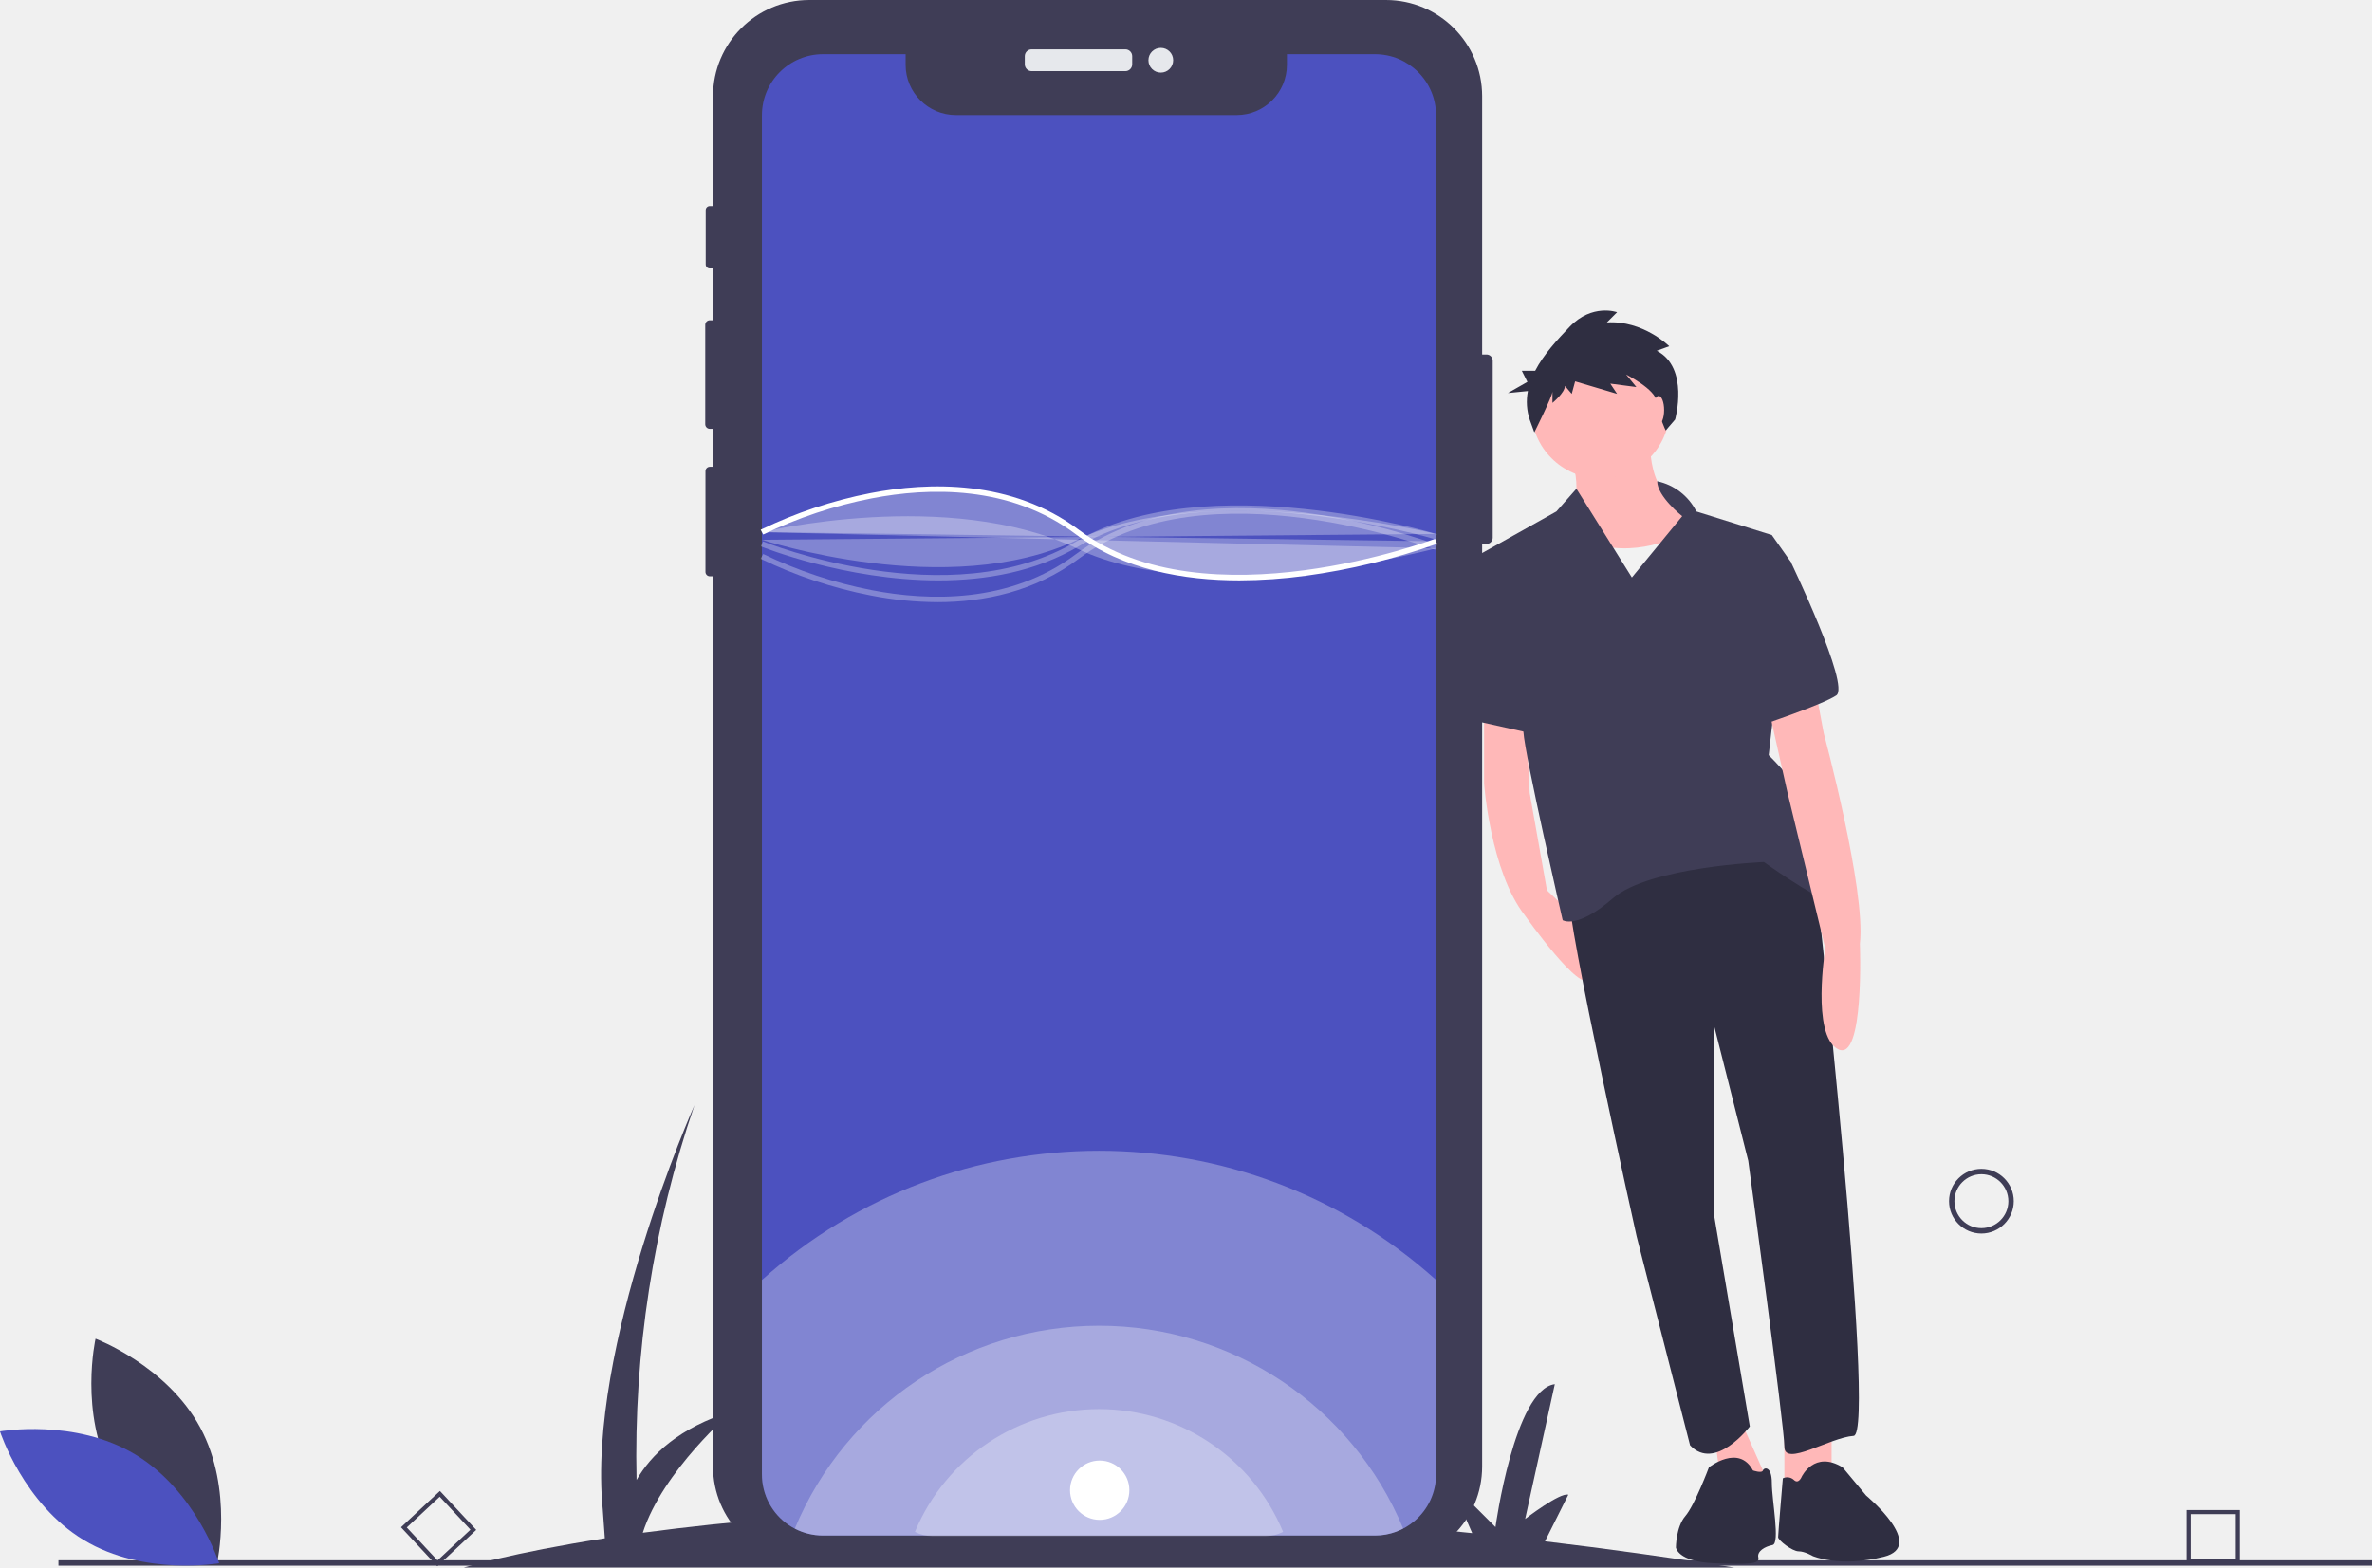
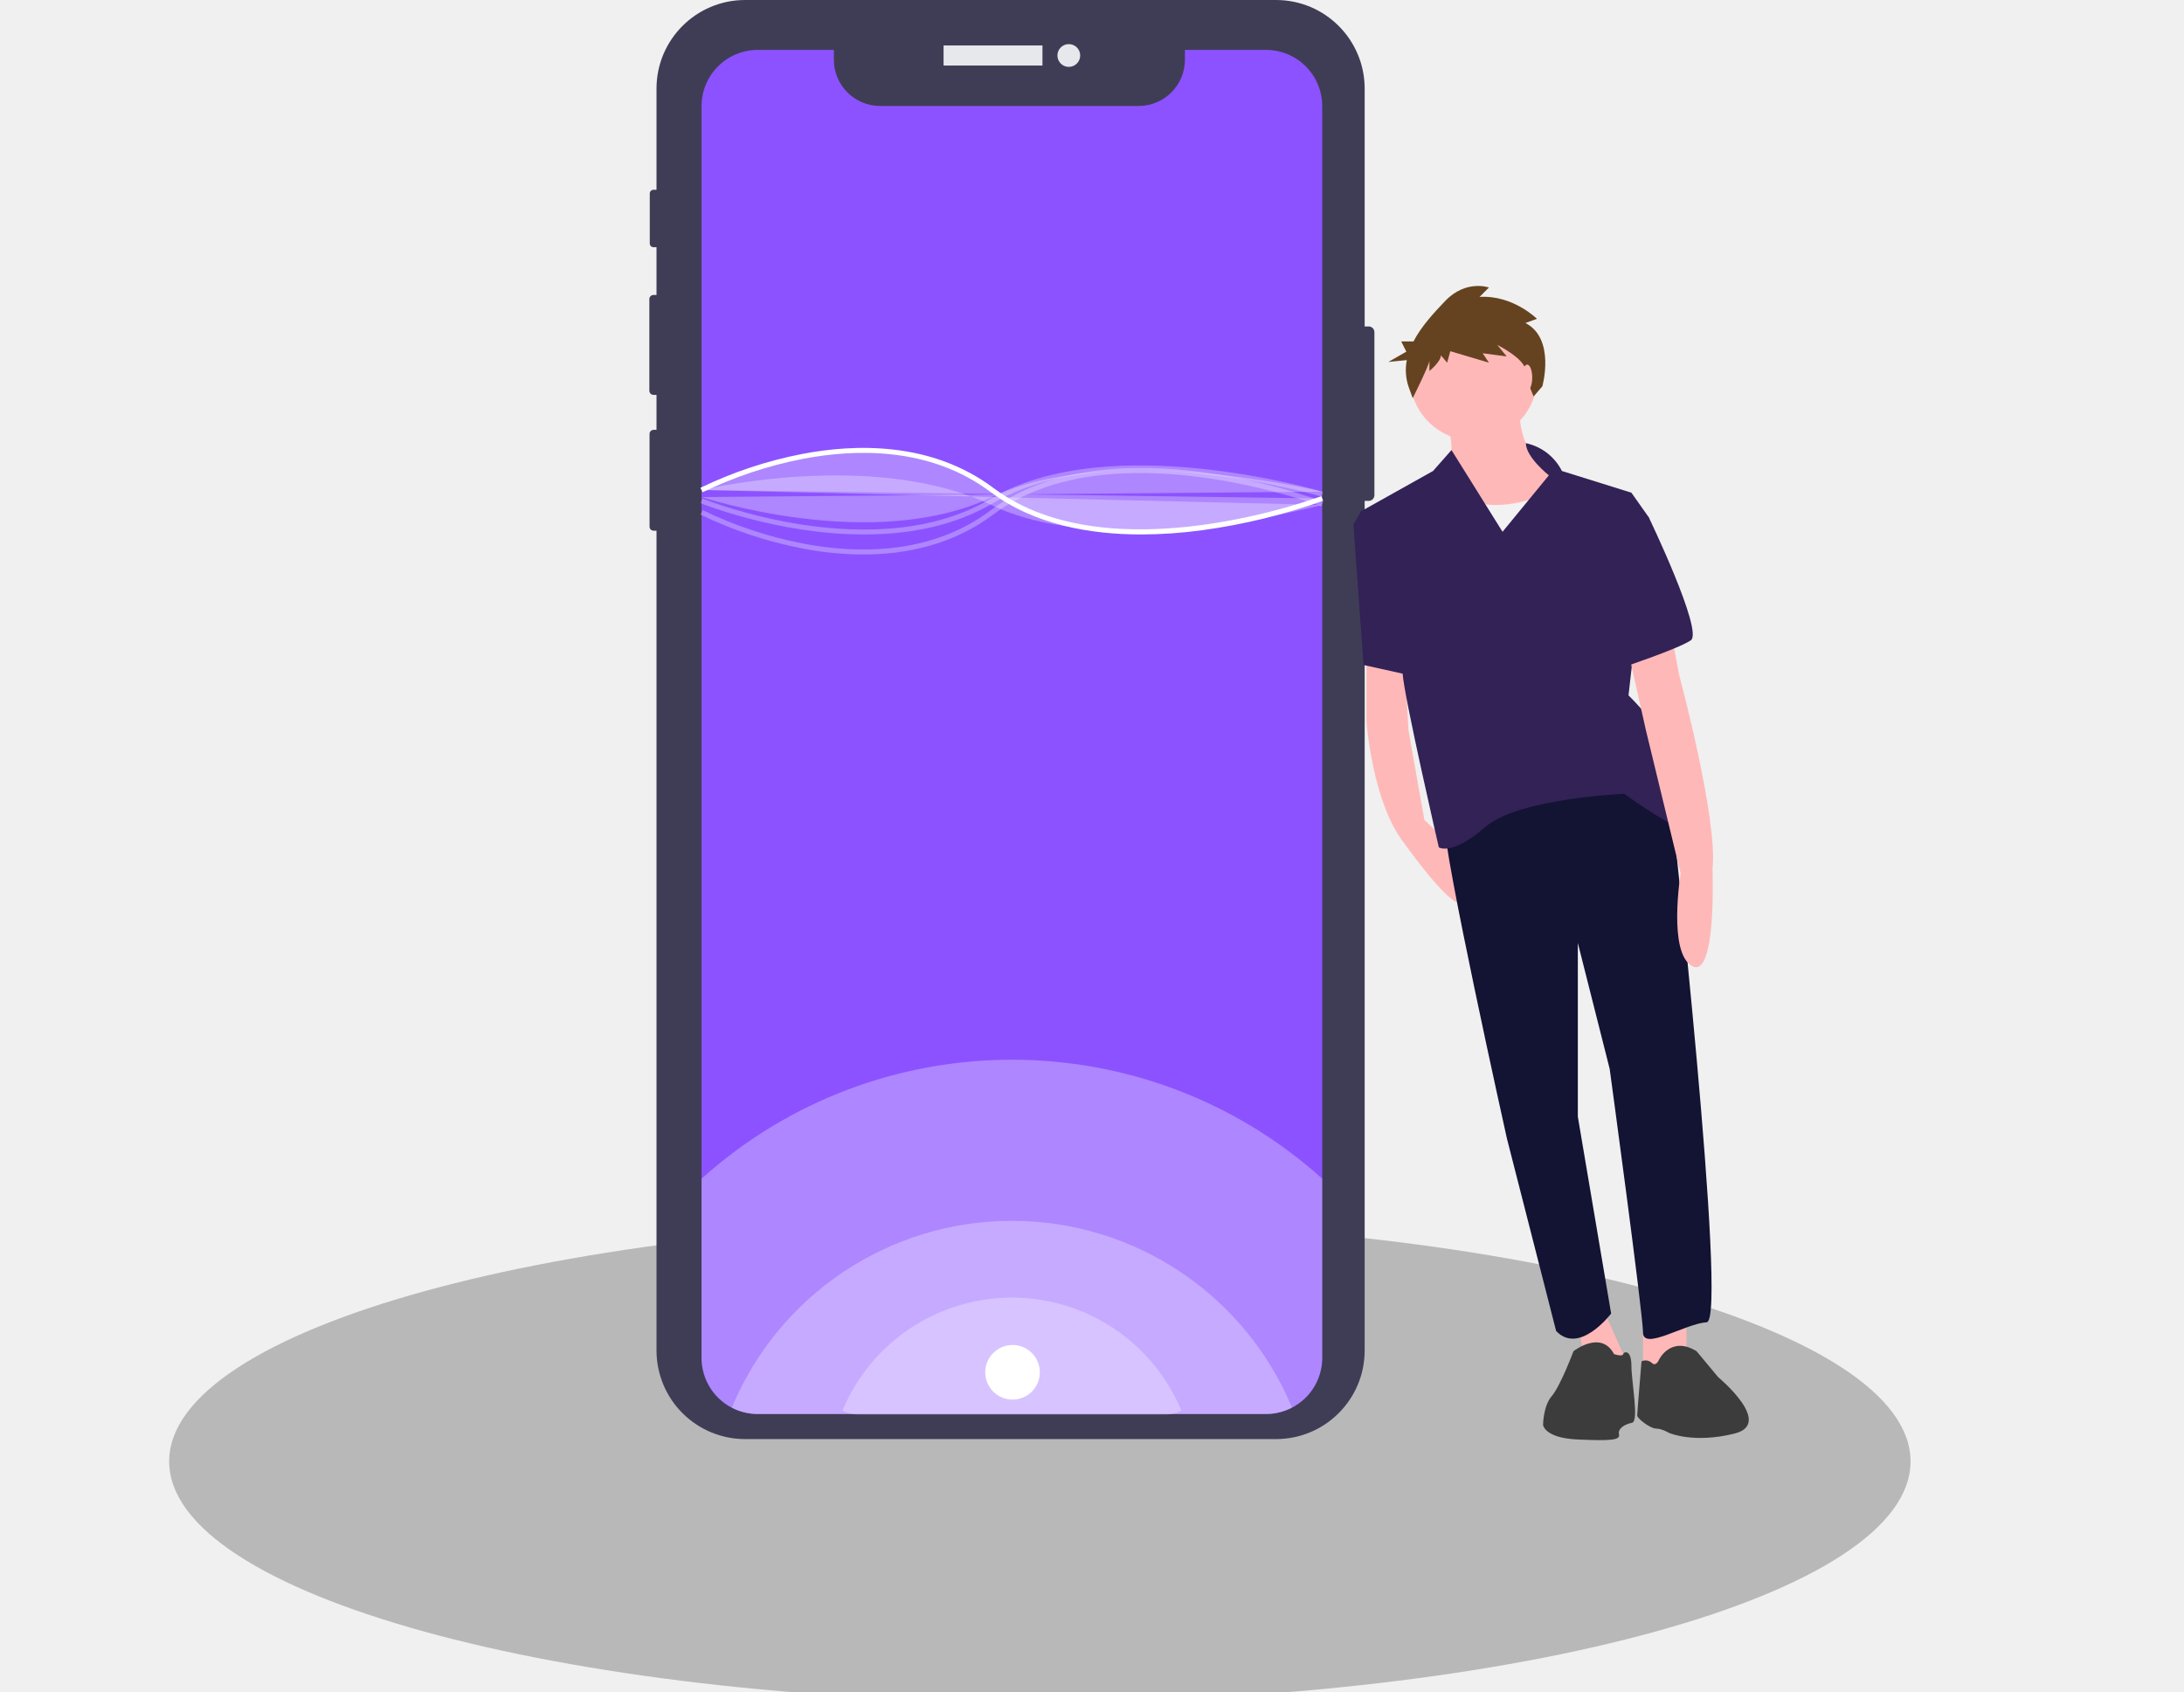
- <svg xmlns="http://www.w3.org/2000/svg" id="f7bb3db6-0aca-42e3-bcc4-5e9b3a55e19d" data-name="Layer 1" width="879.5" height="581.351" viewBox="0 0 879.5 581.351">
-   <path d="M803.25,740.675q-36.476-5.71-70.143-9.714L741.75,713.675c-3-1-16,9-16,9l11-50c-15,2-22,53-22,53l-17-17,8.368,19.247c-68.681-7.217-127.947-9.469-177.766-8.952L535.75,704.175c-3-1-16,9-16,9l11-50c-15,2-22,53-22,53l-17-17,8.863,20.386A997.852,997.852,0,0,0,398.591,727.777c7.382-22.996,33.159-45.102,33.159-45.102-19.821,6.166-30.132,16.212-35.469,25.525A401.561,401.561,0,0,1,417.75,569.175s-40,90-34,150l.761,10.658C349.712,735.262,332.25,740.675,332.25,740.675Z" transform="translate(-160.25 -159.3247)" fill="#3f3d56" />
-   <path d="M894.922,616.811a12,12,0,1,1,12-12A12.014,12.014,0,0,1,894.922,616.811Zm0-22a10,10,0,1,0,10,10A10.011,10.011,0,0,0,894.922,594.811Z" transform="translate(-160.25 -159.3247)" fill="#3f3d56" />
-   <path d="M990.75,739.101H971.009V719.36H990.75Zm-18.223-1.519h16.704v-16.704H972.527Z" transform="translate(-160.25 -159.3247)" fill="#3f3d56" />
-   <path d="M322.394,740.181l-13.465-14.436L323.365,712.28l13.465,14.436ZM311.075,725.819l11.394,12.215,12.215-11.394L323.29,714.426Z" transform="translate(-160.25 -159.3247)" fill="#3f3d56" />
-   <rect x="21.672" y="578.662" width="857.828" height="2" fill="#3f3d56" />
-   <path d="M713.725,293.085v65.68a2.296,2.296,0,0,1-2.29,2.29h-1.63v342.15a35.702,35.702,0,0,1-35.7,35.7H460.315a35.693,35.693,0,0,1-35.69-35.7v-330.15h-1.18a1.618,1.618,0,0,1-1.62-1.61v-37.38a1.62,1.62,0,0,1,1.62-1.62h1.18v-14.08H423.435a1.696,1.696,0,0,1-1.69-1.7v-36.87a1.694,1.694,0,0,1,1.69-1.69H424.625v-19.22H423.415a1.498,1.498,0,0,1-1.5-1.5v-20.12a1.507,1.507,0,0,1,1.5-1.51H424.625v-40.74a35.691,35.691,0,0,1,35.69-35.69H674.105a35.7,35.7,0,0,1,35.7,35.69v95.78H711.435A2.296,2.296,0,0,1,713.725,293.085Z" transform="translate(-160.25 -159.3247)" fill="#3f3d56" />
-   <rect x="379.979" y="18.307" width="39.823" height="8.086" rx="2.542" fill="#e6e8ec" />
-   <circle cx="430.41" cy="22.35" r="4.587" fill="#e6e8ec" />
-   <path d="M692.71,202.075v504.09a22.58,22.58,0,0,1-7.96,17.23,22.642,22.642,0,0,1-14.69,5.41H465.41a22.587,22.587,0,0,1-10.46-2.55,21.155,21.155,0,0,1-2.2-1.3,22.668,22.668,0,0,1-9.99-18.79v-504.09a22.649,22.649,0,0,1,22.65-22.65h30.63v3.93a18.65,18.65,0,0,0,18.65,18.65H618.77a18.65,18.65,0,0,0,18.65-18.65v-3.93h32.64A22.643,22.643,0,0,1,692.71,202.075Z" transform="translate(-160.25 -159.3247)" fill="#4c51bf" />
-   <path d="M692.71,634.005v72.16a22.58,22.58,0,0,1-7.96,17.23,22.642,22.642,0,0,1-14.69,5.41H465.41a22.587,22.587,0,0,1-10.46-2.55,21.155,21.155,0,0,1-2.2-1.3,22.668,22.668,0,0,1-9.99-18.79v-72.13a186.971,186.971,0,0,1,249.95-.03Z" transform="translate(-160.25 -159.3247)" fill="#fff" opacity="0.3" />
-   <path d="M680.54,726.235a22.41,22.41,0,0,1-10.48,2.57H465.41a22.587,22.587,0,0,1-10.46-2.55,122.161,122.161,0,0,1,225.59-.02Z" transform="translate(-160.25 -159.3247)" fill="#fff" opacity="0.3" />
-   <path d="M636,727.445A13.561,13.561,0,0,1,629.658,729H505.82a13.668,13.668,0,0,1-6.33-1.543A73.923,73.923,0,0,1,636,727.445Z" transform="translate(-160.25 -159.3247)" fill="#fff" opacity="0.3" />
-   <path d="M619.796,374.575c-20.529,0-43.058-3.909-60.646-17.1-24.487-18.365-54.657-17.385-75.653-13.328a164.863,164.863,0,0,0-40.274,13.415l-.925-1.773a166.957,166.957,0,0,1,40.768-13.595c21.409-4.144,52.197-5.134,77.285,13.682,47,35.25,131.158,3.59,132.001,3.268l.717,1.867a242.355,242.355,0,0,1-48.706,11.857A186.202,186.202,0,0,1,619.796,374.575Z" transform="translate(-160.25 -159.3247)" fill="#fff" />
-   <path d="M442.75,356.675s69-16.712,117,6.17,133-.17,133-.17" transform="translate(-160.25 -159.3247)" fill="#fff" opacity="0.3" />
-   <path d="M507.891,382.636a131.456,131.456,0,0,1-24.826-2.479A166.957,166.957,0,0,1,442.297,366.562l.925-1.773a164.862,164.862,0,0,0,40.274,13.415c20.996,4.057,51.166,5.037,75.653-13.328,25.066-18.8,60.177-18.747,85.212-15.392a242.355,242.355,0,0,1,48.706,11.857l-.717,1.867c-.845-.324-85.001-31.983-132.001,3.268C543.898,378.814,524.993,382.636,507.891,382.636Z" transform="translate(-160.25 -159.3247)" fill="#fff" opacity="0.3" />
-   <path d="M508.231,374.584c-34.634,0-65.391-12.425-65.852-12.615l.762-1.85c.685.282,69.088,27.899,116.1.064,47.825-28.32,132.906-3.041,133.759-2.782l-.58,1.914c-.845-.256-85.093-25.281-132.161,2.589C544.197,371.415,525.719,374.584,508.231,374.584Z" transform="translate(-160.25 -159.3247)" fill="#fff" opacity="0.3" />
-   <path d="M442.76,359.505s68.99,22.882,116.99,0,132.96-2.162,132.96-2.162" transform="translate(-160.25 -159.3247)" fill="#fff" opacity="0.3" />
-   <path d="M710.519,420.725v29.153s2.332,32.651,15.159,48.977c0,0,20.99,29.736,23.905,23.322l-3.59-21.115-12.152-11.536-6.414-36.149-1.749-32.651Z" transform="translate(-160.25 -159.3247)" fill="#ffb8b8" />
-   <polygon points="679.124 524.941 679.124 546.514 661.633 552.928 661.633 527.856 679.124 524.941" fill="#ffb8b8" />
-   <polygon points="643.558 522.609 655.219 548.846 638.894 555.843 635.395 530.189 643.558 522.609" fill="#ffb8b8" />
-   <path d="M832.961,480.779s23.322,210.483,14.576,211.066-25.654,11.661-25.654,4.081S808.472,589.811,808.472,589.811L795.645,539.085V609.052l13.41,79.296s-12.827,16.909-22.156,6.997l-19.824-77.546S740.838,500.02,742.004,490.691C742.004,490.691,802.059,439.382,832.961,480.779Z" transform="translate(-160.25 -159.3247)" fill="#2f2e41" />
-   <path d="M828.296,707.005s4.664-9.912,15.159-3.498l8.746,10.495S874.75,732.675,858.75,736.675c-16.491,4.123-26.372-.263-26.372-.263s-2.915-1.749-5.247-1.749-7.58-4.081-7.58-5.248,1.749-21.827,1.749-21.827a3.677,3.677,0,0,1,4.081.583C827.13,709.92,828.296,707.005,828.296,707.005Z" transform="translate(-160.25 -159.3247)" fill="#2f2e41" />
-   <path d="M793.896,703.507s11.078-8.746,16.326,1.166c0,0,3.304,1.166,3.693,0s3.304-1.749,3.304,4.664,3.166,22.41.251,22.993-5.831,2.332-5.247,4.664-3.166,2.661-16.576,2.078-13.993-5.831-13.993-5.831,0-7.58,3.498-11.661S793.896,703.507,793.896,703.507Z" transform="translate(-160.25 -159.3247)" fill="#2f2e41" />
-   <path d="M772.323,321.605s-2.915,21.573,15.742,29.153-41.397,32.651-47.228,18.075,1.166-19.241,1.166-19.241,5.831-5.831.583-21.573Z" transform="translate(-160.25 -159.3247)" fill="#ffb8b8" />
-   <circle cx="593.415" cy="151.785" r="25.654" fill="#ffb8b8" />
-   <path d="M783.401,357.755s-17.492,9.329-34.4,2.332-16.326,23.322-16.326,23.322l8.746,22.739,60.638-5.831-4.081-34.983Z" transform="translate(-160.25 -159.3247)" fill="#f2f2f2" />
-   <path d="M774.711,337.804a21.166,21.166,0,0,1,14.521,11.205l27.987,8.746,6.997,9.912-8.163,71.716s15.159,14.576,15.159,22.739,18.658,36.149,9.329,32.651-26.238-15.743-26.238-15.743-42.563,1.749-55.973,13.41-18.658,8.163-18.658,8.163-13.993-60.638-14.576-69.967-16.909-65.302-16.909-65.302l29.153-16.326,7.425-8.425,20.561,32.913L783.984,350.758S774.766,343.508,774.711,337.804Z" transform="translate(-160.25 -159.3247)" fill="#3f3d56" />
-   <path d="M832.961,412.562l3.498,18.658s15.743,58.306,13.41,78.129c0,0,1.749,44.312-8.163,39.065s-4.664-37.316-4.664-37.316L823.049,453.376l-7.58-33.817Z" transform="translate(-160.25 -159.3247)" fill="#ffb8b8" />
-   <path d="M818.384,364.168l5.831,3.498s22.156,46.061,16.909,49.56S813.137,428.304,813.137,428.304Z" transform="translate(-160.25 -159.3247)" fill="#3f3d56" />
-   <polygon points="561.93 206.01 548.228 205.718 545.022 211.257 549.103 267.814 570.093 272.478 561.93 206.01" fill="#3f3d56" />
-   <path d="M774.556,289.413l4.624-1.681s-9.668-9.669-23.12-8.828l3.783-3.783s-9.248-3.363-17.656,5.465c-4.42,4.641-9.533,10.095-12.721,16.24h-4.952l2.067,4.134-7.234,4.134,7.425-.743a20.859,20.859,0,0,0,.702,10.706l1.681,4.624s6.726-13.452,6.726-15.133v4.204s4.624-3.783,4.624-6.306l2.522,2.943,1.261-4.624,15.554,4.624-2.522-3.783,9.669,1.261-3.783-4.624s10.93,5.465,11.35,10.089,3.306,10.652,3.306,10.652l3.498-4.081S786.747,295.719,774.556,289.413Z" transform="translate(-160.25 -159.3247)" fill="#2f2e41" />
-   <ellipse cx="614.988" cy="152.077" rx="2.041" ry="5.247" fill="#ffb8b8" />
-   <path d="M201.884,706.341c12.428,23.049,38.806,32.944,38.806,32.944s6.227-27.475-6.201-50.524-38.806-32.944-38.806-32.944S189.456,683.292,201.884,706.341Z" transform="translate(-160.25 -159.3247)" fill="#3f3d56" />
-   <path d="M210.427,698.758c22.438,13.5,31.08,40.314,31.08,40.314s-27.738,4.927-50.177-8.573S160.25,690.185,160.25,690.185,187.988,685.258,210.427,698.758Z" transform="translate(-160.25 -159.3247)" fill="#4c51bf" />
-   <path d="M442.76,356.675s68.99-36,116.99,0,132.96,3.402,132.96,3.402" transform="translate(-160.25 -159.3247)" fill="#fff" opacity="0.3" />
-   <circle cx="407.75" cy="552.675" r="11" fill="#fff" />
+ <svg xmlns="http://www.w3.org/2000/svg" id="el1pnsooaj7p1" viewBox="0 0 879.5 681.35" shape-rendering="geometricPrecision" text-rendering="geometricPrecision">
+   <style>#el1pnsooaj7p6 {animation: el1pnsooaj7p6_f_o 4000ms linear infinite normal forwards}@keyframes el1pnsooaj7p6_f_o { 0% {fill-opacity: 1;animation-timing-function: cubic-bezier(0.42,0,0.58,1)} 50% {fill-opacity: 0.5} 100% {fill-opacity: 1} }</style>
+   <circle id="el1pnsooaj7p2" r="189.736" transform="matrix(1.847976 0 0 0.5107296 418.75 588.5743)" fill="rgb(19,18,18)" fill-opacity="0.25" stroke="none" stroke-width="1" />
+   <path id="el1pnsooaj7p3" d="M713.725,293.085L713.725,358.765C713.722,360.028,712.698,361.051,711.435,361.055L709.805,361.055L709.805,703.205C709.804,722.921,693.821,738.904,674.105,738.905L460.315,738.905C450.848,738.904,441.769,735.142,435.076,728.447C428.383,721.752,424.623,712.672,424.625,703.205L424.625,373.055L423.445,373.055C422.554,373.056,421.829,372.336,421.825,371.445L421.825,334.065C421.825,333.635,421.996,333.223,422.299,332.919C422.603,332.615,423.015,332.445,423.445,332.445L424.625,332.445L424.625,318.365L423.435,318.365C422.499,318.361,421.743,317.6,421.745,316.665L421.745,279.795C421.747,278.862,422.503,278.107,423.435,278.105L424.625,278.105L424.625,258.885L423.415,258.885C423.017,258.885,422.635,258.727,422.354,258.446C422.072,258.165,421.914,257.783,421.915,257.385L421.915,237.265C421.913,236.434,422.584,235.758,423.415,235.755L424.625,235.755L424.625,195.015C424.626,175.304,440.604,159.325,460.315,159.325L674.105,159.325C693.818,159.325,709.8,175.302,709.805,195.015L709.805,290.795L711.435,290.795C712.698,290.798,713.722,291.821,713.725,293.085Z" transform="matrix(1 0 0 1 -160.25 -159.325)" fill="rgb(63,61,86)" stroke="none" stroke-width="1" />
+   <rect id="el1pnsooaj7p4" width="39.823" height="8.086" rx="2.542" ry="0" transform="matrix(1 0 0 1 379.979 18.3068)" fill="rgb(230,232,236)" stroke="none" stroke-width="1" />
+   <circle id="el1pnsooaj7p5" r="4.587" transform="matrix(1 0 0 1 430.41 22.35)" fill="rgb(230,232,236)" stroke="none" stroke-width="1" />
+   <path id="el1pnsooaj7p6" d="M692.71,202.075L692.71,706.165C692.716,712.799,689.806,719.1,684.75,723.395C680.652,726.888,675.444,728.806,670.06,728.805L465.41,728.805C461.769,728.811,458.18,727.936,454.95,726.255C454.191,725.867,453.456,725.433,452.75,724.955C446.504,720.741,442.76,713.7,442.76,706.165L442.76,202.075C442.76,196.068,445.146,190.307,449.394,186.059C453.641,181.811,459.403,179.425,465.41,179.425L496.04,179.425L496.04,183.355C496.04,193.655,504.39,202.005,514.69,202.005L618.77,202.005C629.07,202.005,637.42,193.655,637.42,183.355L637.42,179.425L670.06,179.425C676.068,179.423,681.83,181.809,686.078,186.057C690.326,190.305,692.712,196.067,692.71,202.075Z" transform="matrix(1 0 0 1 -160.25 -159.325)" fill="rgb(140,82,255)" stroke="none" stroke-width="1" />
+   <path id="el1pnsooaj7p7" d="M692.71,634.005L692.71,706.165C692.716,712.799,689.806,719.1,684.75,723.395C680.652,726.888,675.444,728.806,670.06,728.805L465.41,728.805C461.769,728.811,458.18,727.936,454.95,726.255C454.191,725.867,453.456,725.433,452.75,724.955C446.504,720.741,442.76,713.7,442.76,706.165L442.76,634.035C513.827,570.153,621.628,570.14,692.71,634.005Z" transform="matrix(1 0 0 1 -160.25 -159.325)" opacity="0.3" fill="rgb(255,255,255)" stroke="none" stroke-width="1" />
+   <path id="el1pnsooaj7p8" d="M680.54,726.235C677.308,727.933,673.711,728.815,670.06,728.805L465.41,728.805C461.769,728.811,458.18,727.936,454.95,726.255C473.895,680.691,518.393,651,567.738,650.995C617.084,650.991,661.587,680.675,680.54,726.235Z" transform="matrix(1 0 0 1 -160.25 -159.325)" opacity="0.3" fill="rgb(255,255,255)" stroke="none" stroke-width="1" />
+   <path id="el1pnsooaj7p9" d="M636,727.445C634.044,728.472,631.867,729.006,629.658,729L505.82,729C503.616,729.003,501.445,728.474,499.49,727.457C510.954,699.885,537.881,681.918,567.741,681.915C597.601,681.913,624.531,699.875,636,727.445Z" transform="matrix(1 0 0 1 -160.25 -159.325)" opacity="0.3" fill="rgb(255,255,255)" stroke="none" stroke-width="1" />
+   <path id="el1pnsooaj7p10" d="M619.796,374.575C599.267,374.575,576.738,370.666,559.15,357.475C534.663,339.11,504.493,340.09,483.497,344.147C469.55,346.864,456.013,351.373,443.222,357.562L442.297,355.789C455.244,349.519,468.947,344.95,483.065,342.193C504.474,338.05,535.262,337.06,560.35,355.875C607.35,391.125,691.508,359.466,692.352,359.143L693.068,361.01C677.286,366.635,660.964,370.609,644.362,372.867C636.22,373.978,628.013,374.549,619.796,374.575Z" transform="matrix(1 0 0 1 -160.25 -159.325)" fill="rgb(255,255,255)" stroke="none" stroke-width="1" />
+   <path id="el1pnsooaj7p11" d="M442.75,356.675C442.75,356.675,511.75,339.963,559.75,362.845C607.75,385.727,692.75,362.675,692.75,362.675" transform="matrix(1 0 0 1 -160.25 -159.325)" opacity="0.3" fill="rgb(255,255,255)" stroke="none" stroke-width="1" />
+   <path id="el1pnsooaj7p12" d="M507.891,382.636C499.556,382.599,491.243,381.769,483.065,380.157C468.947,377.401,455.244,372.831,442.297,366.562L443.222,364.789C456.013,370.977,469.55,375.486,483.497,378.204C504.492,382.26,534.662,383.241,559.15,364.875C584.216,346.076,619.327,346.128,644.362,349.483C660.964,351.741,677.286,355.715,693.068,361.34L692.352,363.207C691.507,362.884,607.351,331.224,560.35,366.475C543.898,378.814,524.993,382.636,507.891,382.636Z" transform="matrix(1 0 0 1 -160.25 -159.325)" opacity="0.3" fill="rgb(255,255,255)" stroke="none" stroke-width="1" />
+   <path id="el1pnsooaj7p13" d="M508.231,374.584C473.597,374.584,442.84,362.158,442.379,361.968L443.141,360.119C443.825,360.401,512.229,388.018,559.241,360.183C607.066,331.863,692.147,357.142,693,357.401L692.42,359.315C691.575,359.059,607.327,334.034,560.259,361.904C544.197,371.415,525.719,374.584,508.231,374.584Z" transform="matrix(1 0 0 1 -160.25 -159.325)" opacity="0.3" fill="rgb(255,255,255)" stroke="none" stroke-width="1" />
+   <path id="el1pnsooaj7p14" d="M442.76,359.505C442.76,359.505,511.75,382.388,559.75,359.505C607.75,336.623,692.71,357.343,692.71,357.343" transform="matrix(1 0 0 1 -160.25 -159.325)" opacity="0.3" fill="rgb(255,255,255)" stroke="none" stroke-width="1" />
+   <path id="el1pnsooaj7p15" d="M710.519,420.725L710.519,449.877C710.519,449.877,712.851,482.529,725.679,498.854C725.679,498.854,746.669,528.59,749.584,522.176L745.993,501.061L733.841,489.525L727.428,453.376L725.679,420.725Z" transform="matrix(1 0 0 1 -160.25 -159.325)" fill="rgb(255,184,184)" stroke="none" stroke-width="1" />
+   <polygon id="el1pnsooaj7p16" points="679.124,524.941 679.124,546.514 661.633,552.928 661.633,527.856 679.124,524.941" fill="rgb(255,184,184)" stroke="none" stroke-width="1" />
+   <polygon id="el1pnsooaj7p17" points="643.558,522.609 655.219,548.846 638.894,555.843 635.395,530.189 643.558,522.609" fill="rgb(255,184,184)" stroke="none" stroke-width="1" />
+   <path id="el1pnsooaj7p18" d="M832.961,480.779C832.961,480.779,856.283,691.263,847.537,691.846C838.791,692.429,821.883,703.507,821.883,695.927C821.883,688.347,808.472,589.811,808.472,589.811L795.645,539.085L795.645,609.052L809.056,688.347C809.056,688.347,796.228,705.256,786.899,695.344L767.076,617.798C767.076,617.798,740.838,500.02,742.004,490.691C742.004,490.691,802.059,439.382,832.961,480.779Z" transform="matrix(1 0 0 1 -160.25 -159.325)" fill="rgb(19,19,51)" stroke="none" stroke-width="1" />
+   <path id="el1pnsooaj7p19" d="M828.296,707.005C828.296,707.005,832.961,697.093,843.456,703.507L852.202,714.002C852.202,714.002,874.75,732.675,858.75,736.675C842.259,740.798,832.378,736.412,832.378,736.412C832.378,736.412,829.463,734.663,827.13,734.663C824.798,734.663,819.551,730.581,819.551,729.415C819.551,728.249,821.3,707.588,821.3,707.588C822.651,706.93,824.268,707.161,825.381,708.171C827.13,709.92,828.296,707.005,828.296,707.005Z" transform="matrix(1 0 0 1 -160.25 -159.325)" fill="rgb(60,60,60)" stroke="none" stroke-width="1" />
+   <path id="el1pnsooaj7p20" d="M793.896,703.507C793.896,703.507,804.974,694.761,810.222,704.673C810.222,704.673,813.526,705.839,813.914,704.673C814.303,703.507,817.218,702.924,817.218,709.337C817.218,715.751,820.384,731.748,817.469,732.331C814.554,732.914,811.639,734.663,812.222,736.995C812.805,739.327,809.056,739.656,795.645,739.073C782.235,738.49,781.652,733.243,781.652,733.243C781.652,733.243,781.652,725.663,785.15,721.581C788.649,717.5,793.896,703.507,793.896,703.507Z" transform="matrix(1 0 0 1 -160.25 -159.325)" fill="rgb(60,60,60)" stroke="none" stroke-width="1" />
+   <path id="el1pnsooaj7p21" d="M772.323,321.605C772.323,321.605,769.408,343.178,788.066,350.758C806.723,358.338,746.669,383.409,740.838,368.833C735.008,354.256,742.004,349.592,742.004,349.592C742.004,349.592,747.835,343.761,742.587,328.019Z" transform="matrix(1 0 0 1 -160.25 -159.325)" fill="rgb(255,184,184)" stroke="none" stroke-width="1" />
+   <circle id="el1pnsooaj7p22" r="25.654" transform="matrix(1 0 0 1 593.415 151.785)" fill="rgb(255,184,184)" stroke="none" stroke-width="1" />
+   <path id="el1pnsooaj7p23" d="M783.401,357.755C783.401,357.755,765.909,367.084,749.001,360.087C732.092,353.09,732.675,383.409,732.675,383.409L741.421,406.148L802.059,400.318L797.977,365.334Z" transform="matrix(1 0 0 1 -160.25 -159.325)" fill="rgb(242,242,242)" stroke="none" stroke-width="1" />
+   <path id="el1pnsooaj7p24" d="M774.711,337.804C781.002,339.139,786.345,343.262,789.232,349.009L817.218,357.755L824.215,367.667L816.052,439.382C816.052,439.382,831.212,453.959,831.212,462.122C831.212,470.284,849.869,498.271,840.541,494.773C831.212,491.274,814.303,479.03,814.303,479.03C814.303,479.03,771.74,480.779,758.33,492.441C744.919,504.102,739.672,500.603,739.672,500.603C739.672,500.603,725.679,439.966,725.096,430.637C724.513,421.308,708.187,365.334,708.187,365.334L737.34,349.009L744.765,340.584L765.326,373.497L783.984,350.758C783.984,350.758,774.766,343.508,774.711,337.804Z" transform="matrix(1 0 0 1 -160.25 -159.325)" fill="rgb(50,34,86)" stroke="none" stroke-width="1" />
+   <path id="el1pnsooaj7p25" d="M832.961,412.562L836.459,431.22C836.459,431.22,852.202,489.525,849.869,509.349C849.869,509.349,851.619,553.661,841.707,548.414C831.795,543.166,837.042,511.098,837.042,511.098L823.049,453.376L815.469,419.559Z" transform="matrix(1 0 0 1 -160.25 -159.325)" fill="rgb(255,184,184)" stroke="none" stroke-width="1" />
+   <path id="el1pnsooaj7p26" d="M818.384,364.168L824.215,367.667C824.215,367.667,846.371,413.728,841.124,417.226C835.876,420.725,813.137,428.304,813.137,428.304Z" transform="matrix(1 0 0 1 -160.25 -159.325)" fill="rgb(50,34,86)" stroke="none" stroke-width="1" />
+   <polygon id="el1pnsooaj7p27" points="561.93,206.01 548.228,205.718 545.022,211.257 549.103,267.814 570.093,272.478 561.93,206.01" fill="rgb(50,34,86)" stroke="none" stroke-width="1" />
+   <path id="el1pnsooaj7p28" d="M774.556,289.413L779.18,287.732C779.18,287.732,769.512,278.063,756.06,278.904L759.843,275.121C759.843,275.121,750.595,271.758,742.188,280.585C737.768,285.226,732.654,290.681,729.467,296.825L724.515,296.825L726.581,300.959L719.348,305.093L726.772,304.35C726.069,307.919,726.311,311.609,727.475,315.056L729.156,319.68C729.156,319.68,735.882,306.228,735.882,304.546L735.882,308.75C735.882,308.75,740.506,304.967,740.506,302.445L743.028,305.387L744.289,300.763L759.843,305.387L757.321,301.604L766.989,302.865L763.206,298.241C763.206,298.241,774.136,303.706,774.556,308.33C774.977,312.954,777.862,318.981,777.862,318.981L781.36,314.9C781.36,314.9,786.747,295.719,774.556,289.413Z" transform="matrix(1 0 0 1 -160.25 -159.325)" fill="rgb(101,67,33)" stroke="none" stroke-width="1" />
+   <ellipse id="el1pnsooaj7p29" rx="2.041" ry="5.247" transform="matrix(1 0 0 1 614.988 152.077)" fill="rgb(255,184,184)" stroke="none" stroke-width="1" />
+   <path id="el1pnsooaj7p30" d="M442.76,356.675C442.76,356.675,511.75,320.675,559.75,356.675C607.75,392.675,692.71,360.077,692.71,360.077" transform="matrix(1 0 0 1 -160.25 -159.325)" opacity="0.3" fill="rgb(255,255,255)" stroke="none" stroke-width="1" />
+   <circle id="el1pnsooaj7p31" r="11" transform="matrix(1 0 0 1 407.75 552.675)" fill="rgb(255,255,255)" stroke="none" stroke-width="1" />
</svg>
